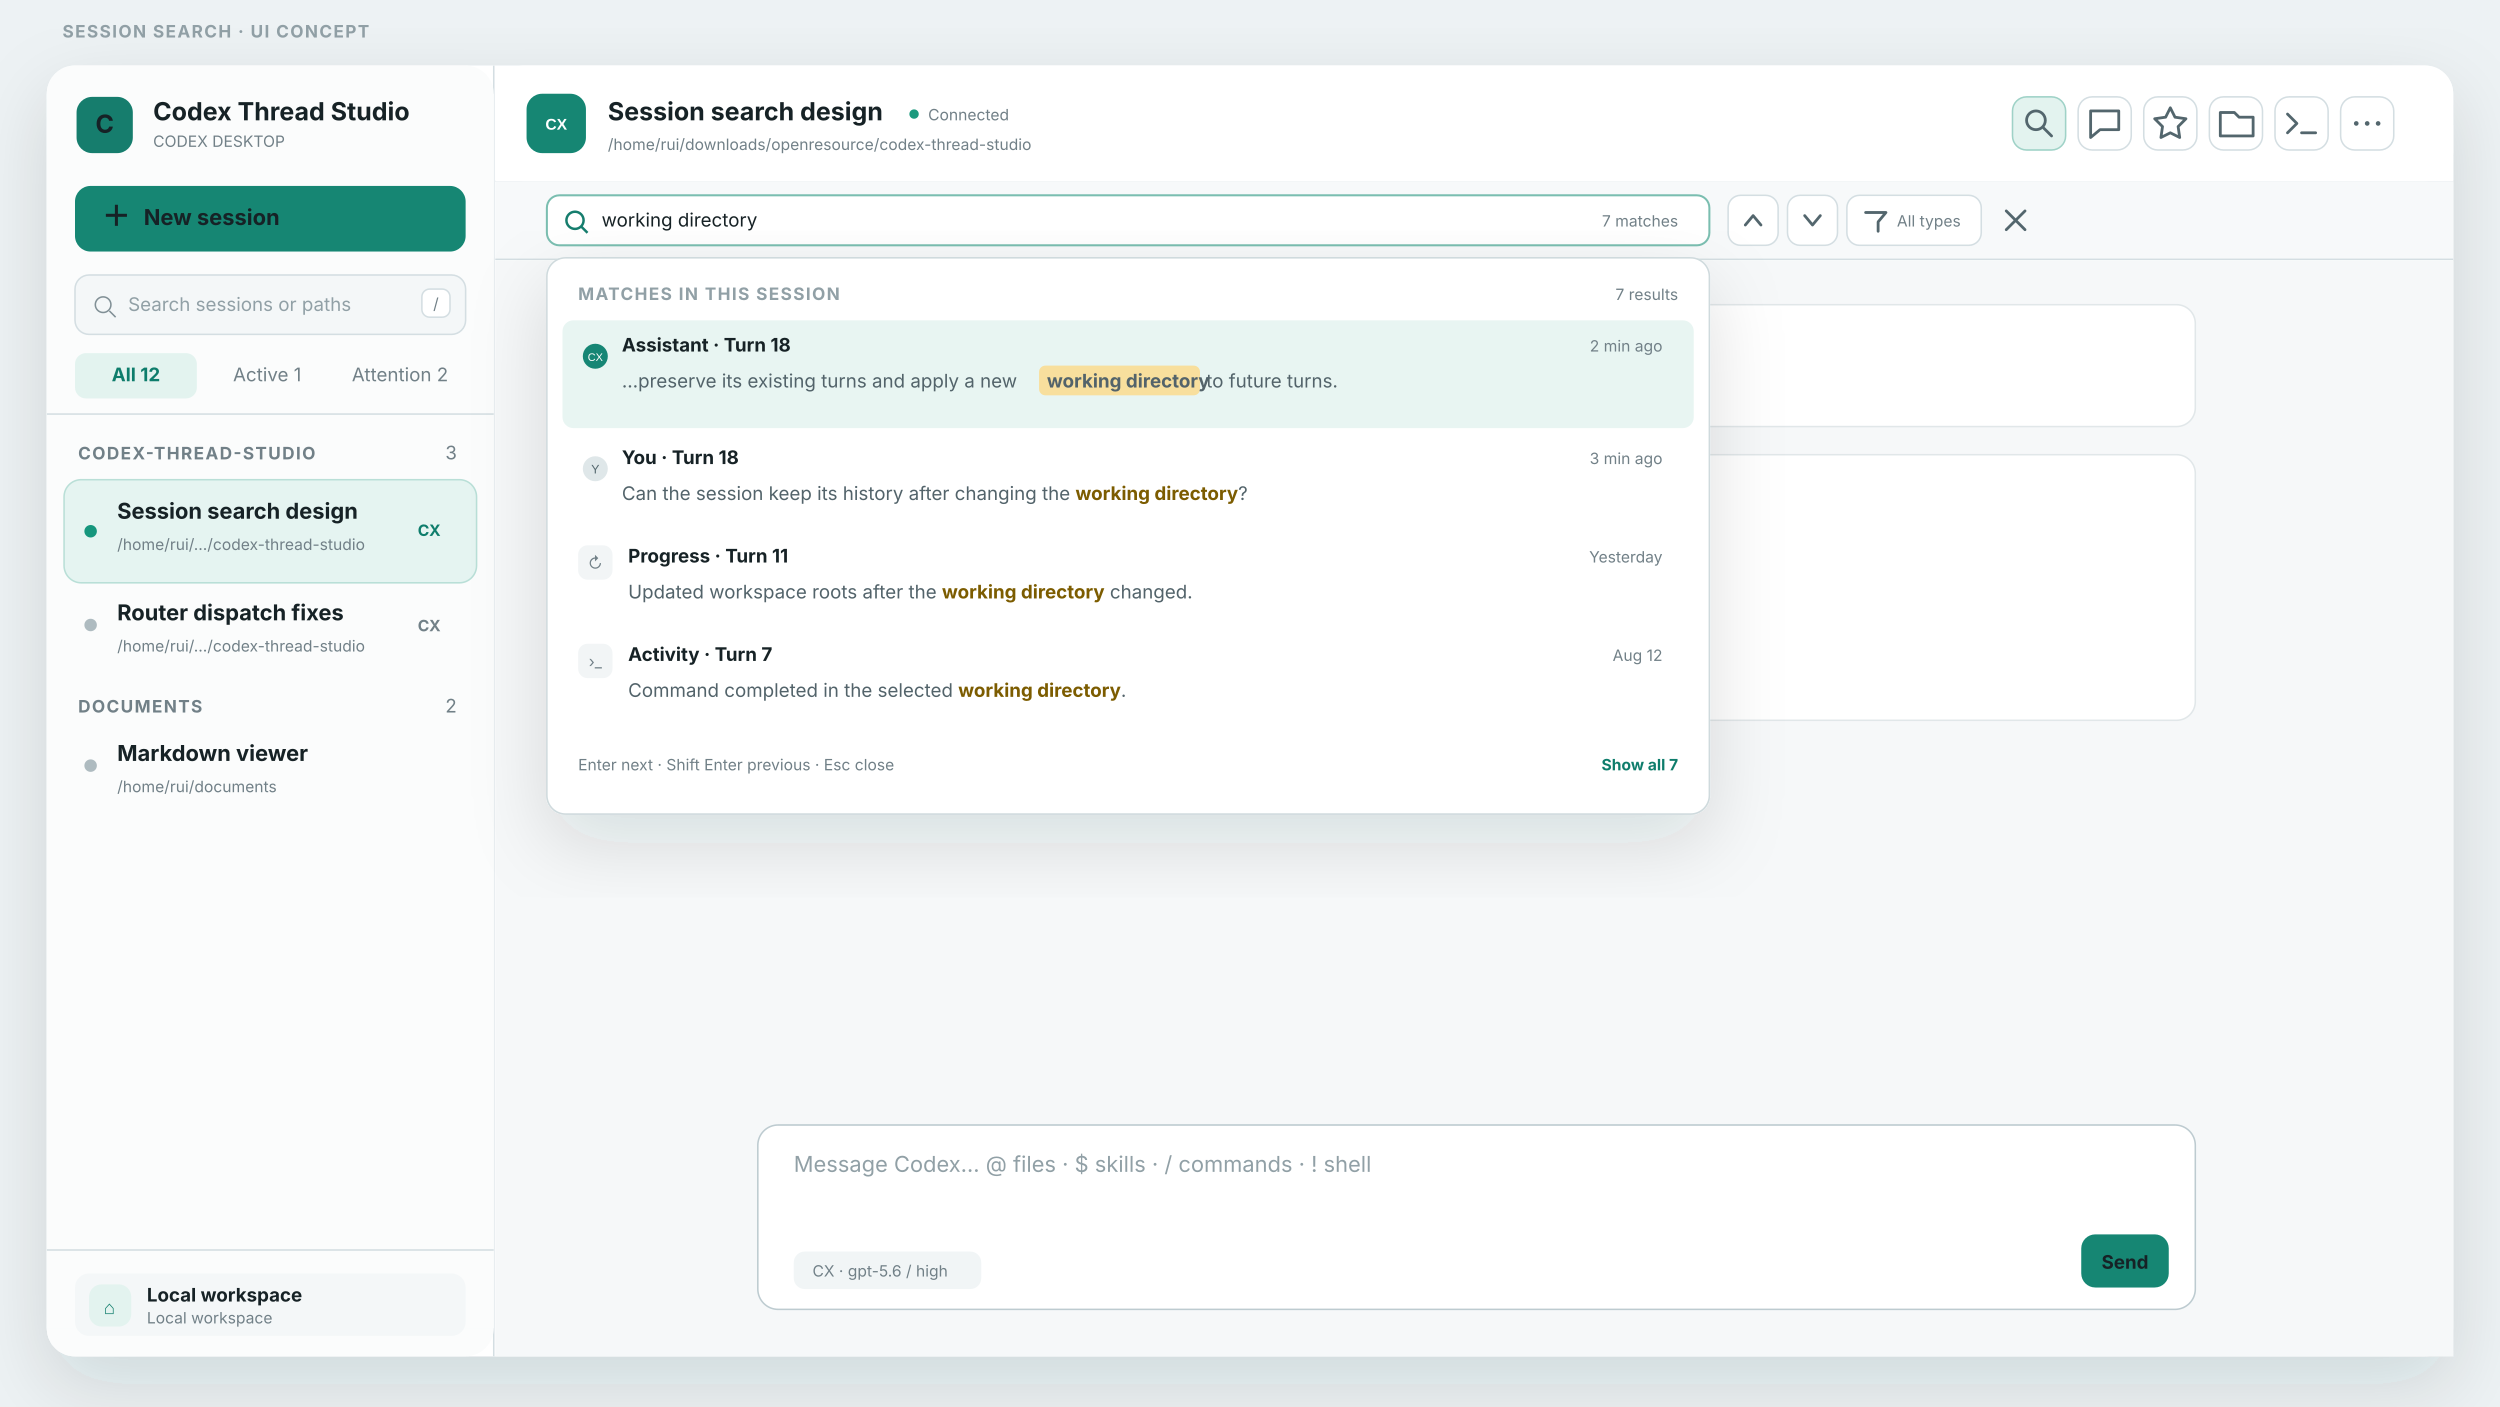
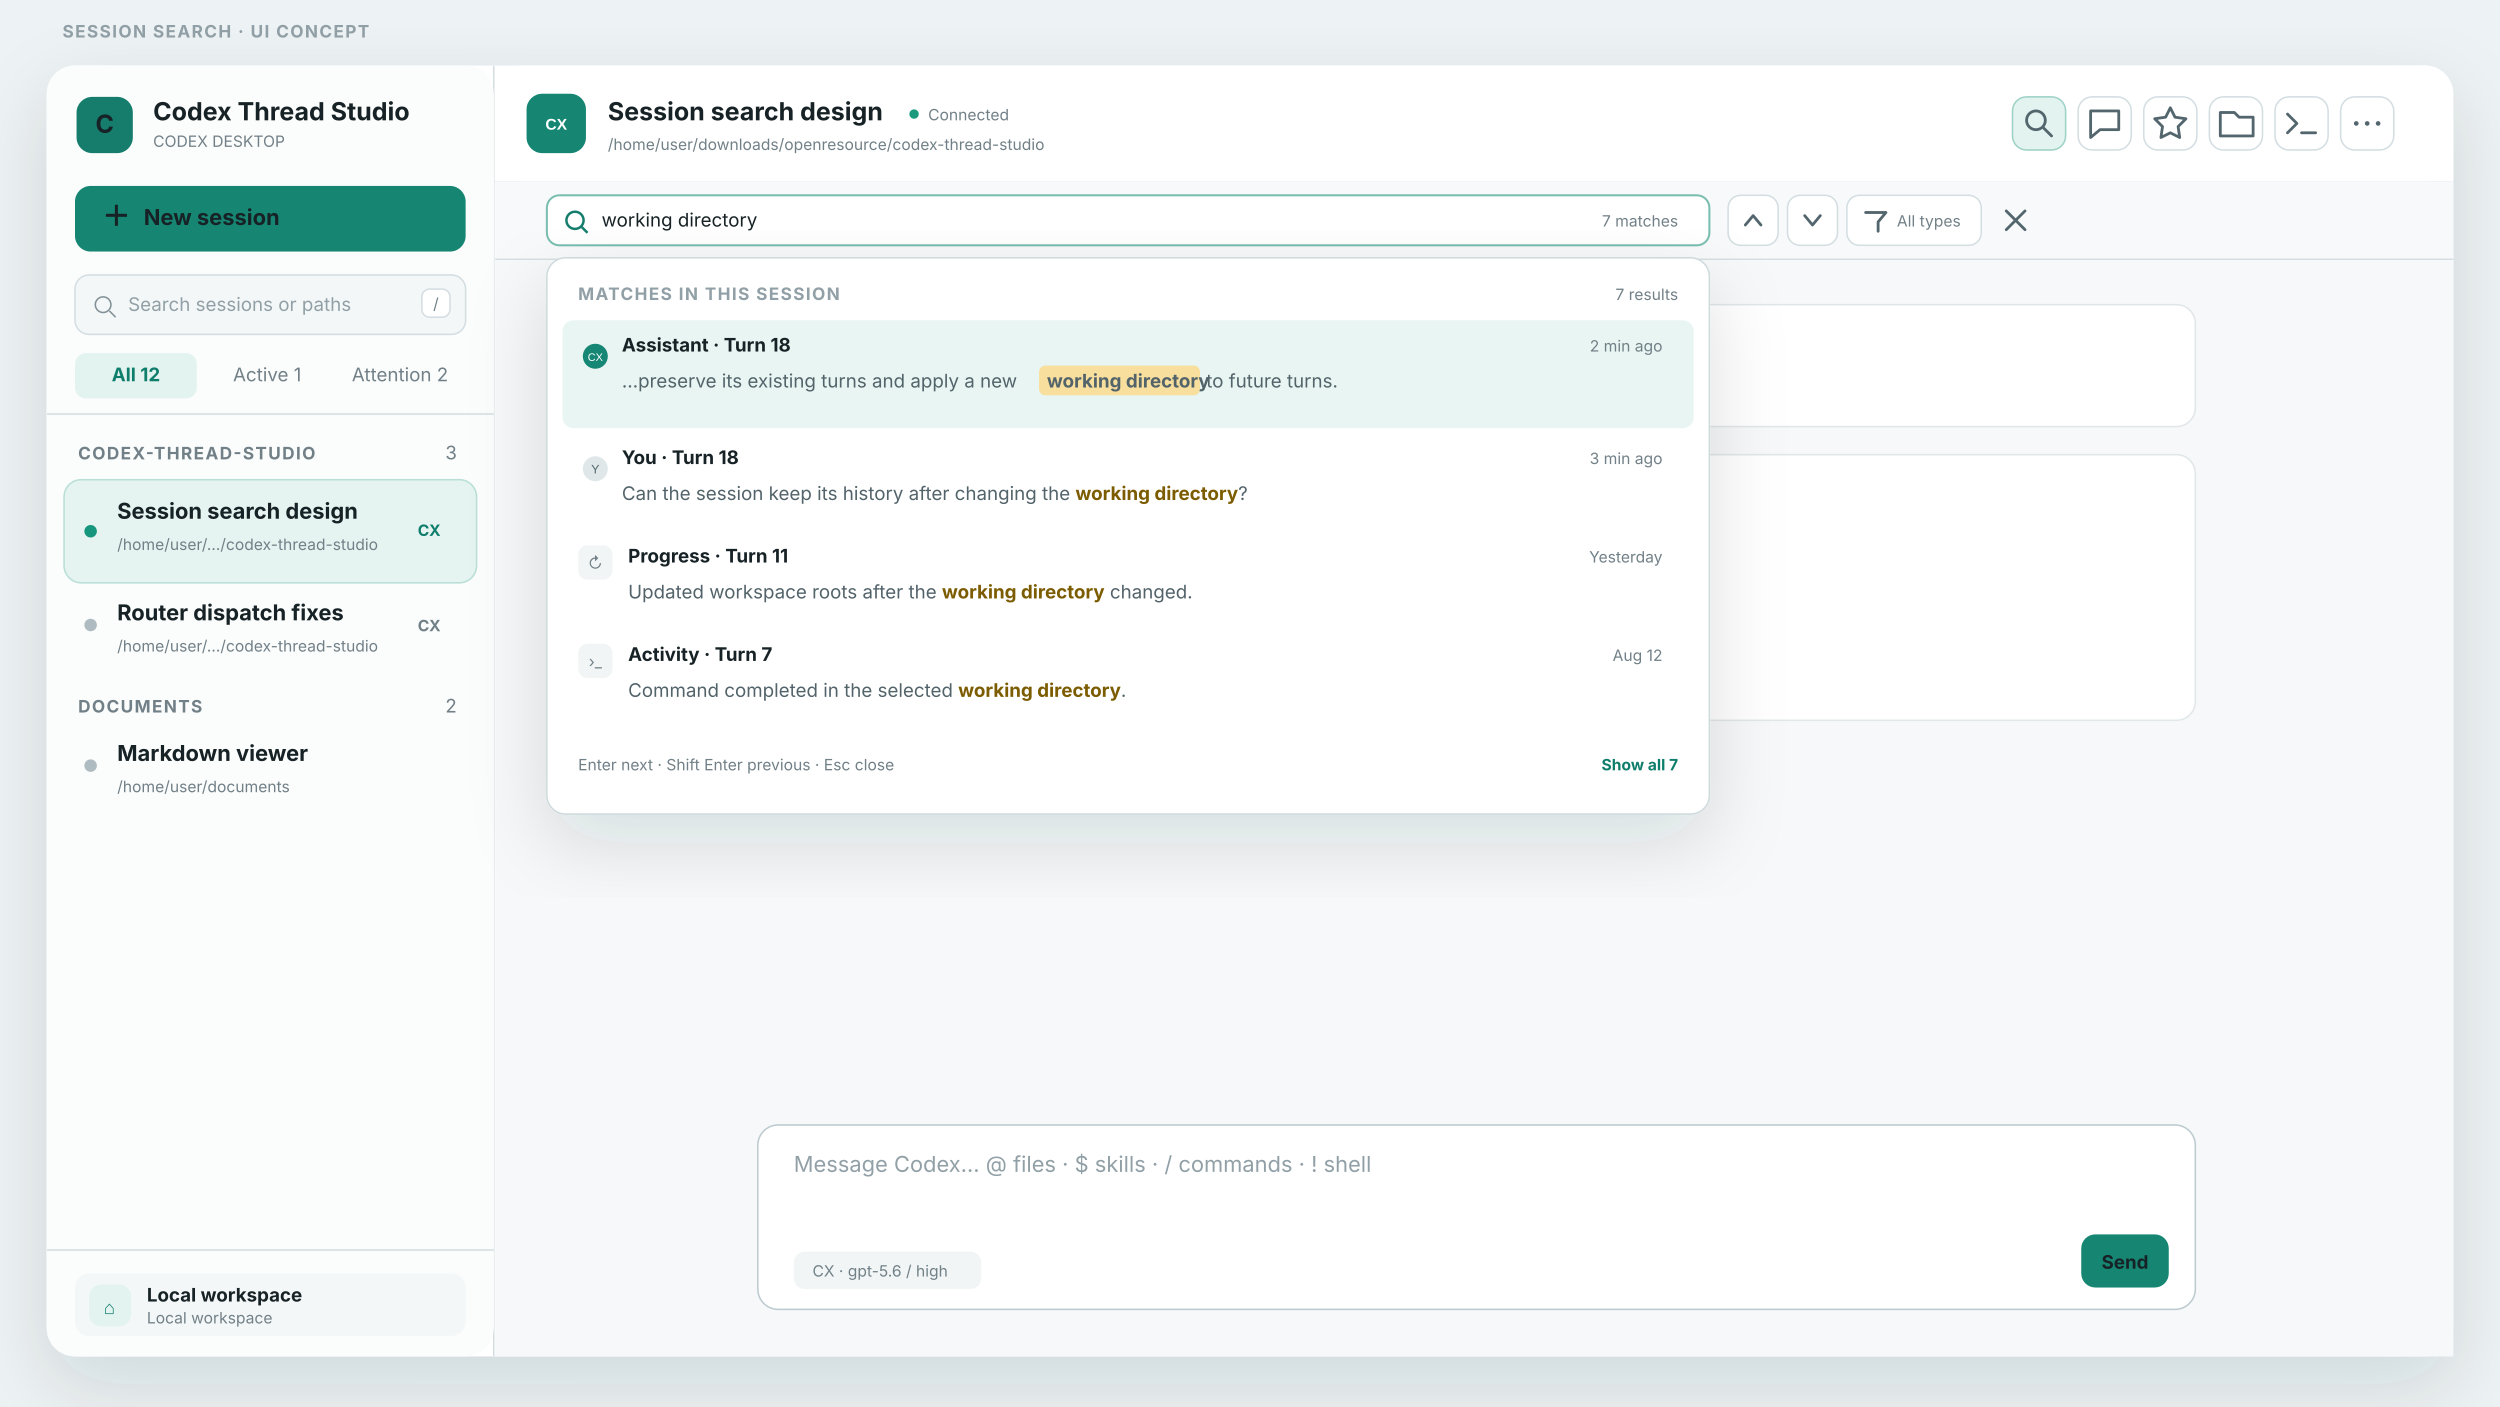
<svg xmlns="http://www.w3.org/2000/svg" width="1600" height="900" viewBox="0 0 1600 900">
  <defs>
    <filter id="shadow" x="-10%" y="-10%" width="120%" height="125%">
      <feDropShadow dx="0" dy="18" stdDeviation="24" flood-color="#24343b" flood-opacity=".13" />
    </filter>
    <style>
      .ui{font-family:Inter,"Noto Sans",Arial,sans-serif;fill:#182326}.muted{fill:#718087}.faint{fill:#91a0a6}.tiny{font-size:10px}.small{font-size:12px}.body{font-size:14px}.label{font-size:11px;font-weight:700;letter-spacing:.08em}.title{font-size:16px;font-weight:700}.heading{font-size:19px;font-weight:760}.stroke{stroke:#d4dee2;stroke-width:1}.icon{fill:none;stroke:#53666d;stroke-width:1.8;stroke-linecap:round;stroke-linejoin:round}.brand{fill:#117d6c}.match{fill:#f2c76f}.resultTitle{font-size:12px;font-weight:700}.resultText{font-size:12px;fill:#52636a}
    </style>
  </defs>
  <rect width="1600" height="900" fill="#edf2f4" />
  <text x="40" y="24" class="ui label faint">SESSION SEARCH · UI CONCEPT</text>
  <g filter="url(#shadow)">
    <rect x="30" y="42" width="1540" height="826" rx="18" fill="#ffffff" />
    <path d="M316 42v826" class="stroke" />
    <path d="M317 116h1253" class="stroke" />
    <rect x="30" y="42" width="286" height="826" rx="18" fill="#fbfcfc" />
    <rect x="30" y="60" width="286" height="790" fill="#fbfcfc" />
    <rect x="49" y="62" width="36" height="36" rx="10" fill="#147d6d" />
    <text x="67" y="85" text-anchor="middle" class="ui title" fill="#fff">C</text>
    <text x="98" y="77" class="ui title">Codex Thread Studio</text>
    <text x="98" y="94" class="ui tiny muted">CODEX DESKTOP</text>
    <rect x="48" y="119" width="250" height="42" rx="10" fill="#138673" />
    <text x="65" y="145" class="ui heading" fill="#fff">＋</text>
    <text x="92" y="144" class="ui body" fill="#fff" font-weight="700">New session</text>
    <rect x="48" y="176" width="250" height="38" rx="9" fill="#f4f7f8" class="stroke" />
    <circle cx="66" cy="195" r="5" fill="none" stroke="#819096" />
    <path d="M70 199l4 4" stroke="#819096" />
    <text x="82" y="199" class="ui small faint">Search sessions or paths</text>
    <rect x="270" y="185" width="18" height="18" rx="5" fill="#fff" stroke="#d4dee2" />
    <text x="279" y="198" text-anchor="middle" class="ui tiny muted">/</text>
    <g>
      <rect x="48" y="226" width="78" height="29" rx="7" fill="#e3f3ef" />
      <text x="87" y="244" text-anchor="middle" class="ui small brand" font-weight="700">All 12</text>
      <text x="171" y="244" text-anchor="middle" class="ui small muted">Active 1</text>
      <text x="256" y="244" text-anchor="middle" class="ui small muted">Attention 2</text>
    </g>
    <path d="M30 265h286" class="stroke" />
    <text x="50" y="294" class="ui label muted">CODEX-THREAD-STUDIO</text>
    <text x="285" y="294" class="ui small muted">3</text>
    <rect x="41" y="307" width="264" height="66" rx="11" fill="#e5f4f1" stroke="#b9dfd7" />
    <circle cx="58" cy="340" r="4" fill="#15967d" />
    <text x="75" y="332" class="ui body" font-weight="700">Session search design</text>
-     <text x="75" y="352" class="ui tiny muted">/home/rui/.../codex-thread-studio</text>
+     <text x="75" y="352" class="ui tiny muted">/home/user/.../codex-thread-studio</text>
    <text x="282" y="343" text-anchor="end" class="ui tiny brand" font-weight="700">CX</text>
    <circle cx="58" cy="400" r="4" fill="#aebbc0" />
    <text x="75" y="397" class="ui body" font-weight="650">Router dispatch fixes</text>
-     <text x="75" y="417" class="ui tiny muted">/home/rui/.../codex-thread-studio</text>
+     <text x="75" y="417" class="ui tiny muted">/home/user/.../codex-thread-studio</text>
    <text x="282" y="404" text-anchor="end" class="ui tiny muted" font-weight="700">CX</text>
    <text x="50" y="456" class="ui label muted">DOCUMENTS</text>
    <text x="285" y="456" class="ui small muted">2</text>
    <circle cx="58" cy="490" r="4" fill="#aebbc0" />
    <text x="75" y="487" class="ui body" font-weight="650">Markdown viewer</text>
-     <text x="75" y="507" class="ui tiny muted">/home/rui/documents</text>
+     <text x="75" y="507" class="ui tiny muted">/home/user/documents</text>
    <path d="M30 800h286" class="stroke" />
    <rect x="48" y="815" width="250" height="40" rx="9" fill="#f4f7f8" />
    <rect x="57" y="822" width="27" height="27" rx="8" fill="#e3f3ef" />
    <text x="70" y="841" text-anchor="middle" class="ui small brand">⌂</text>
    <text x="94" y="833" class="ui small" font-weight="700">Local workspace</text>
    <text x="94" y="847" class="ui tiny muted">Local workspace</text>
    <rect x="317" y="42" width="1253" height="74" rx="18" fill="#fff" />
    <rect x="317" y="80" width="1253" height="36" fill="#fff" />
    <rect x="337" y="60" width="38" height="38" rx="10" fill="#128673" />
    <text x="356" y="83" text-anchor="middle" font-family="Arial" font-size="10" font-weight="800" fill="#fff">CX</text>
    <text x="389" y="77" class="ui title">Session search design</text>
    <circle cx="585" cy="73" r="3" fill="#1b9a7e" />
    <text x="594" y="77" class="ui tiny muted">Connected</text>
-     <text x="389" y="96" class="ui tiny muted">/home/rui/downloads/openresource/codex-thread-studio</text>
+     <text x="389" y="96" class="ui tiny muted">/home/user/downloads/openresource/codex-thread-studio</text>
    <g transform="translate(1288 62)">
      <rect width="34" height="34" rx="9" fill="#e3f3ef" stroke="#9fd2c7" />
      <circle cx="15" cy="15" r="6" class="icon" stroke="#147d6d" />
      <path d="M20 20l5 5" class="icon" stroke="#147d6d" />
    </g>
    <g transform="translate(1330 62)">
      <rect width="34" height="34" rx="9" fill="#fff" class="stroke" />
      <path d="M8 9h18v12H14l-6 5z" class="icon" />
    </g>
    <g transform="translate(1372 62)">
      <rect width="34" height="34" rx="9" fill="#fff" class="stroke" />
      <path d="M17 7l3 6 7 1-5 5 1 7-6-3-6 3 1-7-5-5 7-1z" class="icon" />
    </g>
    <g transform="translate(1414 62)">
      <rect width="34" height="34" rx="9" fill="#fff" class="stroke" />
      <path d="M7 10h9l3 3h9v12H7z" class="icon" />
    </g>
    <g transform="translate(1456 62)">
      <rect width="34" height="34" rx="9" fill="#fff" class="stroke" />
      <path d="M8 11l6 6-6 6M17 23h9" class="icon" />
    </g>
    <g transform="translate(1498 62)">
      <rect width="34" height="34" rx="9" fill="#fff" class="stroke" />
      <circle cx="10" cy="17" r="1.5" fill="#53666d" />
      <circle cx="17" cy="17" r="1.5" fill="#53666d" />
      <circle cx="24" cy="17" r="1.5" fill="#53666d" />
    </g>
    <rect x="317" y="116" width="1253" height="50" fill="#f7f9fa" />
    <path d="M317 166h1253" class="stroke" />
    <rect x="350" y="125" width="744" height="32" rx="8" fill="#fff" stroke="#7abeb0" stroke-width="1.3" />
    <circle cx="368" cy="141" r="5.5" fill="none" stroke="#147d6d" stroke-width="1.6" />
    <path d="M372 145l4 4" stroke="#147d6d" stroke-width="1.6" />
    <text x="385" y="145" class="ui small">working directory</text>
    <text x="1074" y="145" text-anchor="end" class="ui tiny muted">7 matches</text>
    <rect x="1106" y="125" width="32" height="32" rx="8" fill="#fff" class="stroke" />
    <path d="M1117 144l5-6 5 6" class="icon" />
    <rect x="1144" y="125" width="32" height="32" rx="8" fill="#fff" class="stroke" />
    <path d="M1155 138l5 6 5-6" class="icon" />
    <rect x="1182" y="125" width="86" height="32" rx="8" fill="#fff" class="stroke" />
    <path d="M1194 136h13l-5 6v6" class="icon" />
    <text x="1214" y="145" class="ui tiny muted">All types</text>
    <rect x="1274" y="125" width="32" height="32" rx="8" fill="transparent" />
    <path d="M1284 135l12 12m0-12-12 12" class="icon" />
    <rect x="317" y="167" width="1253" height="701" fill="#f6f8f9" />
    <rect x="485" y="195" width="920" height="78" rx="12" fill="#fff" stroke="#e1e7e9" />
    <circle cx="512" cy="220" r="10" fill="#e3f3ef" />
    <text x="512" y="224" text-anchor="middle" class="ui tiny brand">+</text>
    <text x="535" y="218" class="ui tiny muted">YOU · TURN 18</text>
    <text x="535" y="243" class="ui body">Can the session keep its history after changing the <tspan fill="#7c5c00" font-weight="700">working directory</tspan>?</text>
    <rect x="485" y="291" width="920" height="170" rx="12" fill="#fff" stroke="#e1e7e9" />
    <circle cx="512" cy="317" r="10" fill="#168674" />
    <text x="512" y="321" text-anchor="middle" class="ui tiny" fill="#fff">CX</text>
    <text x="535" y="315" class="ui tiny muted">ASSISTANT · 2 MIN AGO</text>
    <text x="535" y="347" class="ui body">Yes. The session can preserve its existing turns and apply a new</text>
    <rect x="535" y="358" width="110" height="20" rx="4" fill="#f8df9d" />
    <text x="541" y="373" class="ui body" font-weight="700">working directory</text>
    <text x="650" y="373" class="ui body"> to future turns.</text>
    <text x="535" y="405" class="ui body">Files, Terminal, Resources, and project permissions should refresh together.</text>
    <g filter="url(#shadow)">
      <rect x="350" y="165" width="744" height="356" rx="12" fill="#fff" stroke="#cfdadd" />
      <text x="370" y="192" class="ui label faint">MATCHES IN THIS SESSION</text>
      <text x="1074" y="192" text-anchor="end" class="ui tiny muted">7 results</text>
      <rect x="360" y="205" width="724" height="69" rx="7" fill="#e8f5f2" />
      <circle cx="381" cy="228" r="8" fill="#168674" />
      <text x="381" y="231" text-anchor="middle" font-family="Arial" font-size="7" fill="#fff">CX</text>
      <text x="398" y="225" class="ui resultTitle">Assistant · Turn 18</text>
      <text x="1064" y="225" text-anchor="end" class="ui tiny muted">2 min ago</text>
      <text x="398" y="248" class="ui resultText">…preserve its existing turns and apply a new </text>
      <rect x="665" y="234" width="103" height="19" rx="4" fill="#f8df9d" />
      <text x="670" y="248" class="ui resultText" font-weight="700">working directory</text>
      <text x="772" y="248" class="ui resultText"> to future turns.</text>
      <circle cx="381" cy="300" r="8" fill="#dfe7e9" />
      <text x="381" y="303" text-anchor="middle" font-family="Arial" font-size="8" fill="#53666d">Y</text>
      <text x="398" y="297" class="ui resultTitle">You · Turn 18</text>
      <text x="1064" y="297" text-anchor="end" class="ui tiny muted">3 min ago</text>
      <text x="398" y="320" class="ui resultText">Can the session keep its history after changing the <tspan fill="#7c5c00" font-weight="700">working directory</tspan>?</text>
      <rect x="370" y="349" width="22" height="22" rx="6" fill="#f2f5f6" />
      <text x="381" y="364" text-anchor="middle" class="ui tiny muted">↻</text>
      <text x="402" y="360" class="ui resultTitle">Progress · Turn 11</text>
      <text x="1064" y="360" text-anchor="end" class="ui tiny muted">Yesterday</text>
      <text x="402" y="383" class="ui resultText">Updated workspace roots after the <tspan fill="#7c5c00" font-weight="700">working directory</tspan> changed.</text>
      <rect x="370" y="412" width="22" height="22" rx="6" fill="#f2f5f6" />
      <text x="381" y="427" text-anchor="middle" class="ui tiny muted">›_</text>
      <text x="402" y="423" class="ui resultTitle">Activity · Turn 7</text>
      <text x="1064" y="423" text-anchor="end" class="ui tiny muted">Aug 12</text>
      <text x="402" y="446" class="ui resultText">Command completed in the selected <tspan fill="#7c5c00" font-weight="700">working directory</tspan>.</text>
      <text x="370" y="493" class="ui tiny muted">Enter next · Shift Enter previous · Esc close</text>
      <text x="1074" y="493" text-anchor="end" class="ui tiny brand" font-weight="700">Show all 7</text>
    </g>
    <rect x="485" y="720" width="920" height="118" rx="13" fill="#fff" stroke="#bdcbd0" />
    <text x="508" y="750" class="ui body faint">Message Codex… @ files · $ skills · / commands · ! shell</text>
    <rect x="508" y="801" width="120" height="24" rx="7" fill="#f1f5f6" />
    <text x="520" y="817" class="ui tiny muted">CX · gpt-5.6 / high</text>
    <rect x="1332" y="790" width="56" height="34" rx="9" fill="#138673" />
    <text x="1360" y="812" text-anchor="middle" class="ui small" fill="#fff" font-weight="700">Send</text>
  </g>
</svg>
